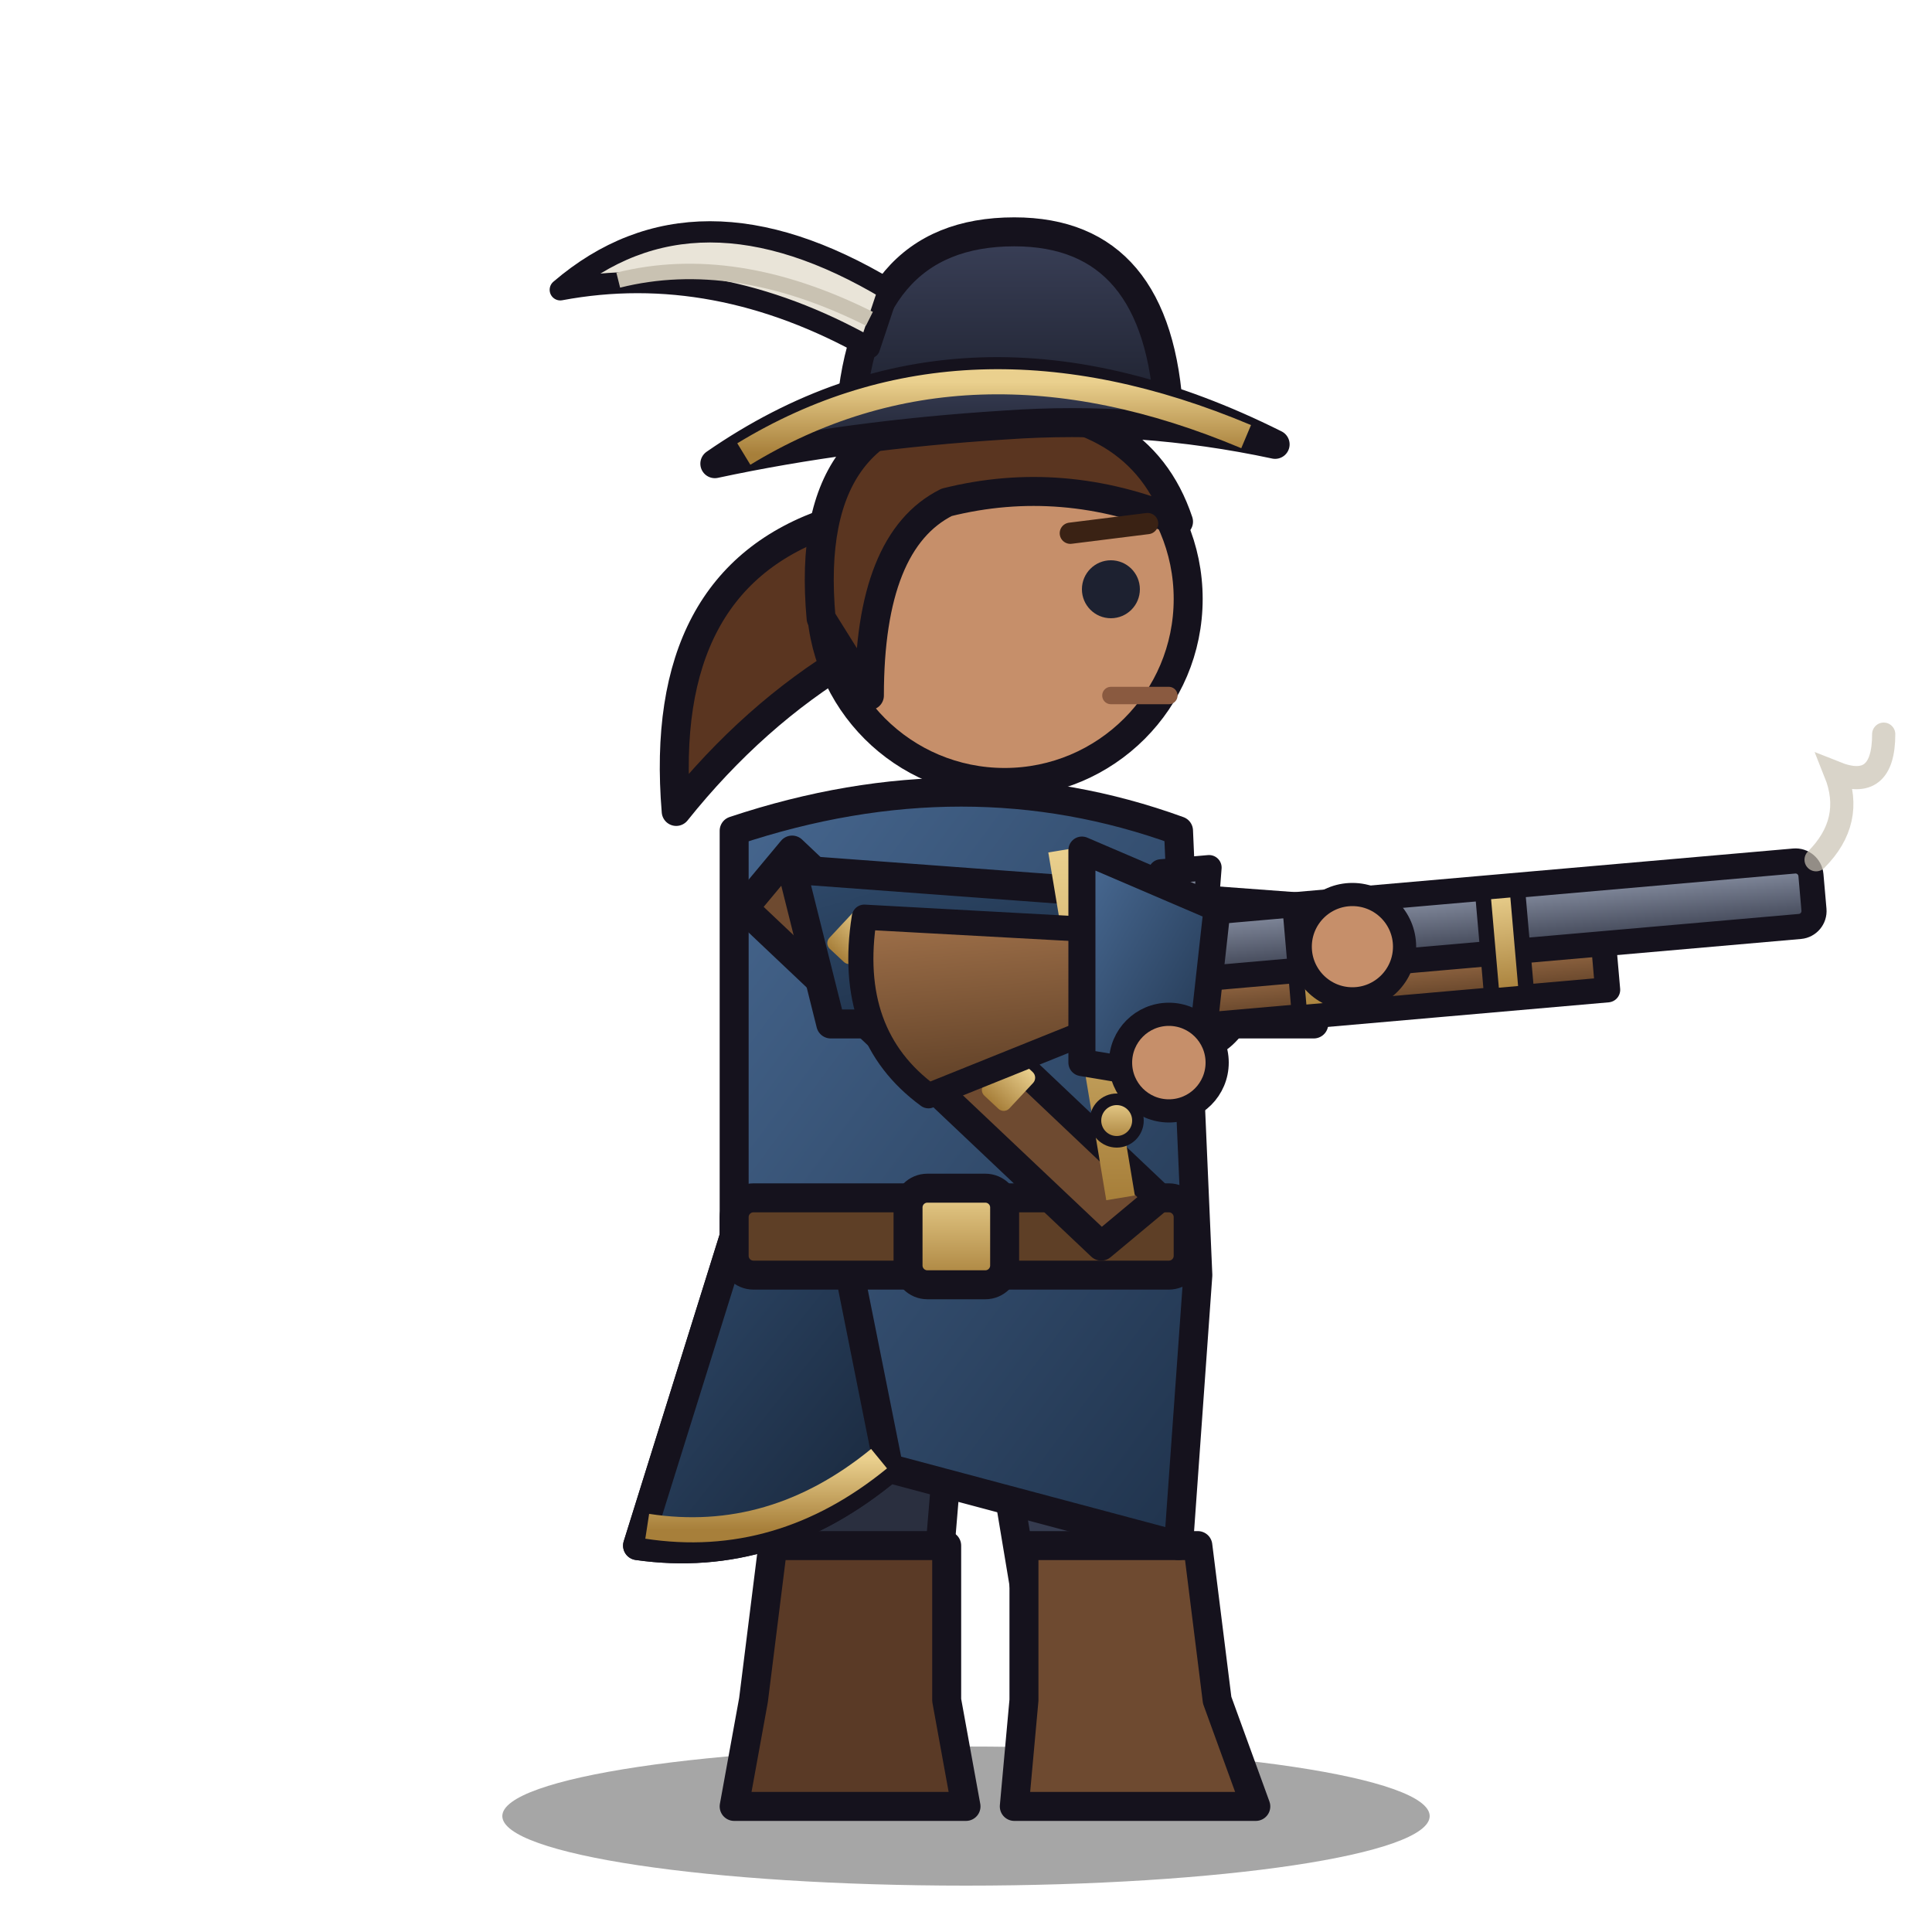
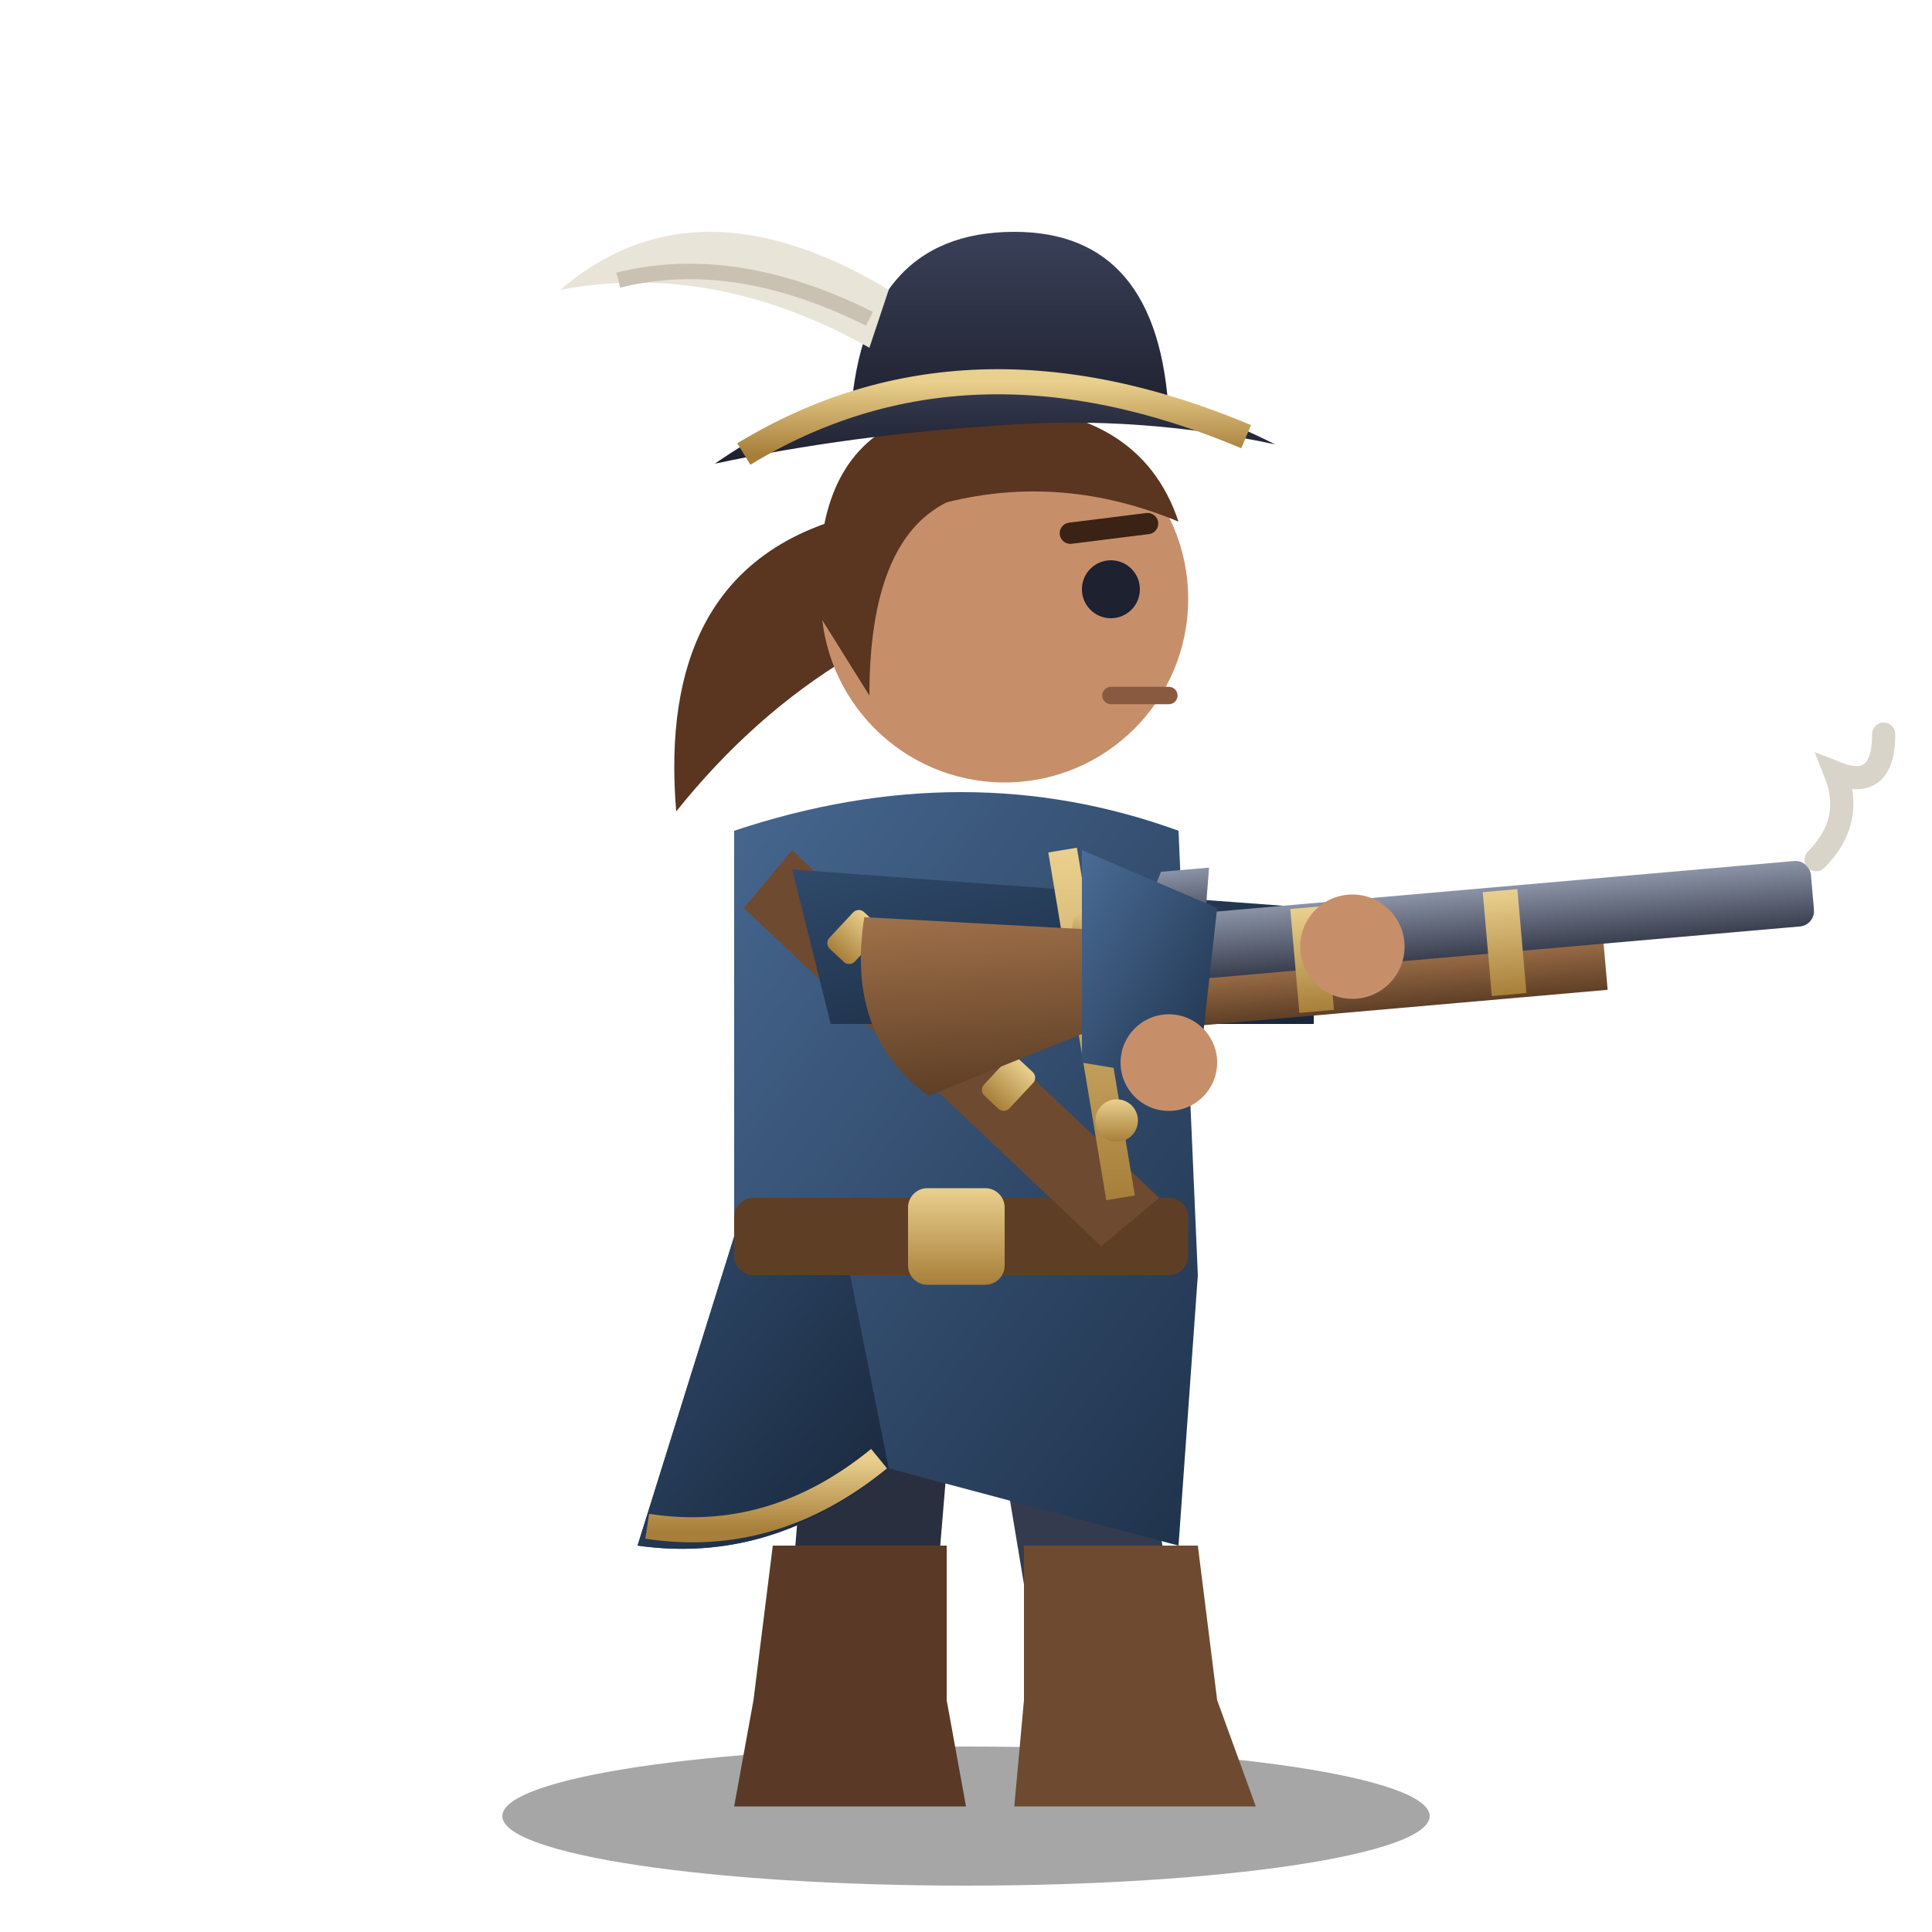
<svg xmlns="http://www.w3.org/2000/svg" viewBox="0 0 100 100" width="512" height="512" data-hand="60.5,55">
  <defs>
    <linearGradient id="coat" x1="0" y1="0" x2="1" y2="1">
      <stop offset="0" stop-color="#4a6c96" />
      <stop offset="1" stop-color="#1f324b" />
    </linearGradient>
    <linearGradient id="coatD" x1="0" y1="0" x2="1" y2="1">
      <stop offset="0" stop-color="#2f4a6b" />
      <stop offset="1" stop-color="#18263a" />
    </linearGradient>
    <linearGradient id="gold" x1="0" y1="0" x2="0" y2="1">
      <stop offset="0" stop-color="#ead08e" />
      <stop offset="1" stop-color="#a77f3a" />
    </linearGradient>
    <linearGradient id="wood" x1="0" y1="0" x2="0" y2="1">
      <stop offset="0" stop-color="#a0714a" />
      <stop offset="1" stop-color="#5e3f26" />
    </linearGradient>
    <linearGradient id="iron" x1="0" y1="0" x2="0" y2="1">
      <stop offset="0" stop-color="#8b93a6" />
      <stop offset="1" stop-color="#3a3f4f" />
    </linearGradient>
    <linearGradient id="hat" x1="0" y1="0" x2="0" y2="1">
      <stop offset="0" stop-color="#3a4058" />
      <stop offset="1" stop-color="#1c1f2c" />
    </linearGradient>
  </defs>
  <ellipse cx="50" cy="94" rx="24" ry="3.6" fill="#000" opacity=".35" />
-   <g stroke="#15121d" stroke-width="1.5" stroke-linejoin="round" stroke-linecap="round">
+   <g stroke="none" stroke-width="1.5" stroke-linejoin="round" stroke-linecap="round">
    <path d="M43 27 Q34 30 35 42 Q39 37 44 34 Z" fill="#5a3520" />
    <path d="M42 70 h7.5 l-1 12 h-7.5 z" fill="#2a2f3f" />
    <path d="M40 80 h9 v8 l1 5.5 h-12 l1 -5.5 z" fill="#5a3a26" />
    <path d="M51 70 h7.5 l2 12 h-7.5 z" fill="#353b4f" />
    <path d="M53 80 h9 l1 8 l2 5.5 h-12.5 l.5 -5.5 z" fill="#6e4a30" />
    <path d="M38 43 Q50 39 61 43 L62 66 L61 80 L46 76 Q40 81 33 80 L38 64 Z" fill="url(#coat)" />
    <path d="M38 64 L33 80 Q40 81 46 76 L44 66 Z" fill="url(#coatD)" />
    <rect x="38" y="62" width="23.5" height="4" rx="1" fill="#5e3f26" />
    <rect x="47" y="61.5" width="5" height="5" rx="1" fill="url(#gold)" />
    <path d="M41 44 L60 62 L57 64.5 L38.5 47 Z" fill="#6e4a30" />
    <path d="M41 45 L68 47 L68 53 L43 53 Z" fill="url(#coatD)" />
    <circle cx="52" cy="31" r="9.5" fill="#c68f6a" />
    <path d="M42.5 32 Q41.5 21 51 21 Q59 21 61 27 Q55 24.5 49 26 Q45 28 45 36 Z" fill="#5a3520" />
    <path d="M44 22 Q44.5 12 52.5 12 Q60 12 60.5 21.5 Z" fill="url(#hat)" />
    <path d="M37 24 Q50 15 66 23 Q59 21.5 52 22 Q44 22.5 37 24 Z" fill="url(#hat)" />
  </g>
  <path d="M38.5 23.5 Q50 16.5 64.5 22.6" stroke="url(#gold)" stroke-width="1.3" fill="none" />
-   <path d="M46 15 Q36 9 29 15 Q37 13.5 45 18 Z" fill="#e9e4d8" stroke="#15121d" stroke-width="1.1" stroke-linejoin="round" />
+   <path d="M46 15 Q36 9 29 15 Q37 13.5 45 18 Z" fill="#e9e4d8" stroke="none" stroke-width="1.1" stroke-linejoin="round" />
  <path d="M45 16.5 Q38 13 32 14.5" stroke="#c9c2b2" stroke-width=".8" fill="none" />
  <circle cx="57.5" cy="30.5" r="1.5" fill="#1d2130" />
  <path d="M55.4 27.6 l4 -.5" stroke="#3a2214" stroke-width="1.1" stroke-linecap="round" />
  <path d="M57.5 36 h3" stroke="#8a5a40" stroke-width=".9" stroke-linecap="round" />
  <path d="M55 44 L58 62" stroke="url(#gold)" stroke-width="1.5" />
-   <g fill="url(#gold)" stroke="#15121d" stroke-width=".6">
+   <g fill="url(#gold)" stroke="none" stroke-width=".6">
    <circle cx="56.6" cy="48" r="1.1" />
    <circle cx="57.2" cy="53" r="1.1" />
    <circle cx="57.8" cy="58" r="1.1" />
  </g>
  <g fill="url(#gold)">
    <rect x="43.3" y="47.2" width="1.8" height="2.6" rx=".4" transform="rotate(43 44.2 48.5)" />
    <rect x="47.3" y="51" width="1.8" height="2.6" rx=".4" transform="rotate(43 48.2 52.3)" />
    <rect x="51.3" y="54.8" width="1.8" height="2.6" rx=".4" transform="rotate(43 52.2 56.1)" />
  </g>
  <path d="M33.5 79 Q40 80 45.5 75.5" stroke="url(#gold)" stroke-width="1.3" fill="none" />
-   <g transform="rotate(-5 56 50)" stroke="#15121d" stroke-width="1.3" stroke-linejoin="round">
+   <g transform="rotate(-5 56 50)" stroke="none" stroke-width="1.3" stroke-linejoin="round">
    <path class="wpn" d="M45 46.5 L59 48.5 L59 52.5 L47.5 56 Q43.5 52.5 45 46.5 Z" fill="url(#wood)" />
    <rect class="wpn" x="59" y="50.8" width="24" height="2.8" fill="url(#wood)" />
    <rect class="wpn" x="59" y="47.8" width="35" height="3.4" rx=".8" fill="url(#iron)" />
    <rect class="wpn" x="67" y="48" width="1.8" height="5.4" fill="url(#gold)" stroke-width=".8" />
    <rect class="wpn" x="77" y="48" width="1.8" height="5.4" fill="url(#gold)" stroke-width=".8" />
    <path class="wpn" d="M59 48.5 l1.5 -3 h2.5 l-.5 3 z" fill="url(#iron)" />
    <path class="wpn" d="M60 53 q1.5 3 3.5 1" fill="none" stroke-width="1" />
  </g>
-   <circle cx="70" cy="49" r="2.7" fill="#c68f6a" stroke="#15121d" stroke-width="1.2" />
-   <path d="M56 44 L63 47 L62 56 L56 55 Z" fill="url(#coat)" stroke="#15121d" stroke-width="1.4" stroke-linejoin="round" />
-   <circle cx="60.5" cy="55" r="2.5" fill="#c68f6a" stroke="#15121d" stroke-width="1.2" />
+   <circle cx="70" cy="49" r="2.7" fill="#c68f6a" stroke="none" stroke-width="1.2" />
+   <path d="M56 44 L63 47 L62 56 L56 55 Z" fill="url(#coat)" stroke="none" stroke-width="1.4" stroke-linejoin="round" />
+   <circle cx="60.5" cy="55" r="2.5" fill="#c68f6a" stroke="none" stroke-width="1.2" />
  <path class="wpn" d="M94 44.5 q2 -2 1 -4.5 q2.5 1 2.5 -2" stroke="#c9c2b2" stroke-width="1.2" fill="none" opacity=".7" stroke-linecap="round" />
</svg>
